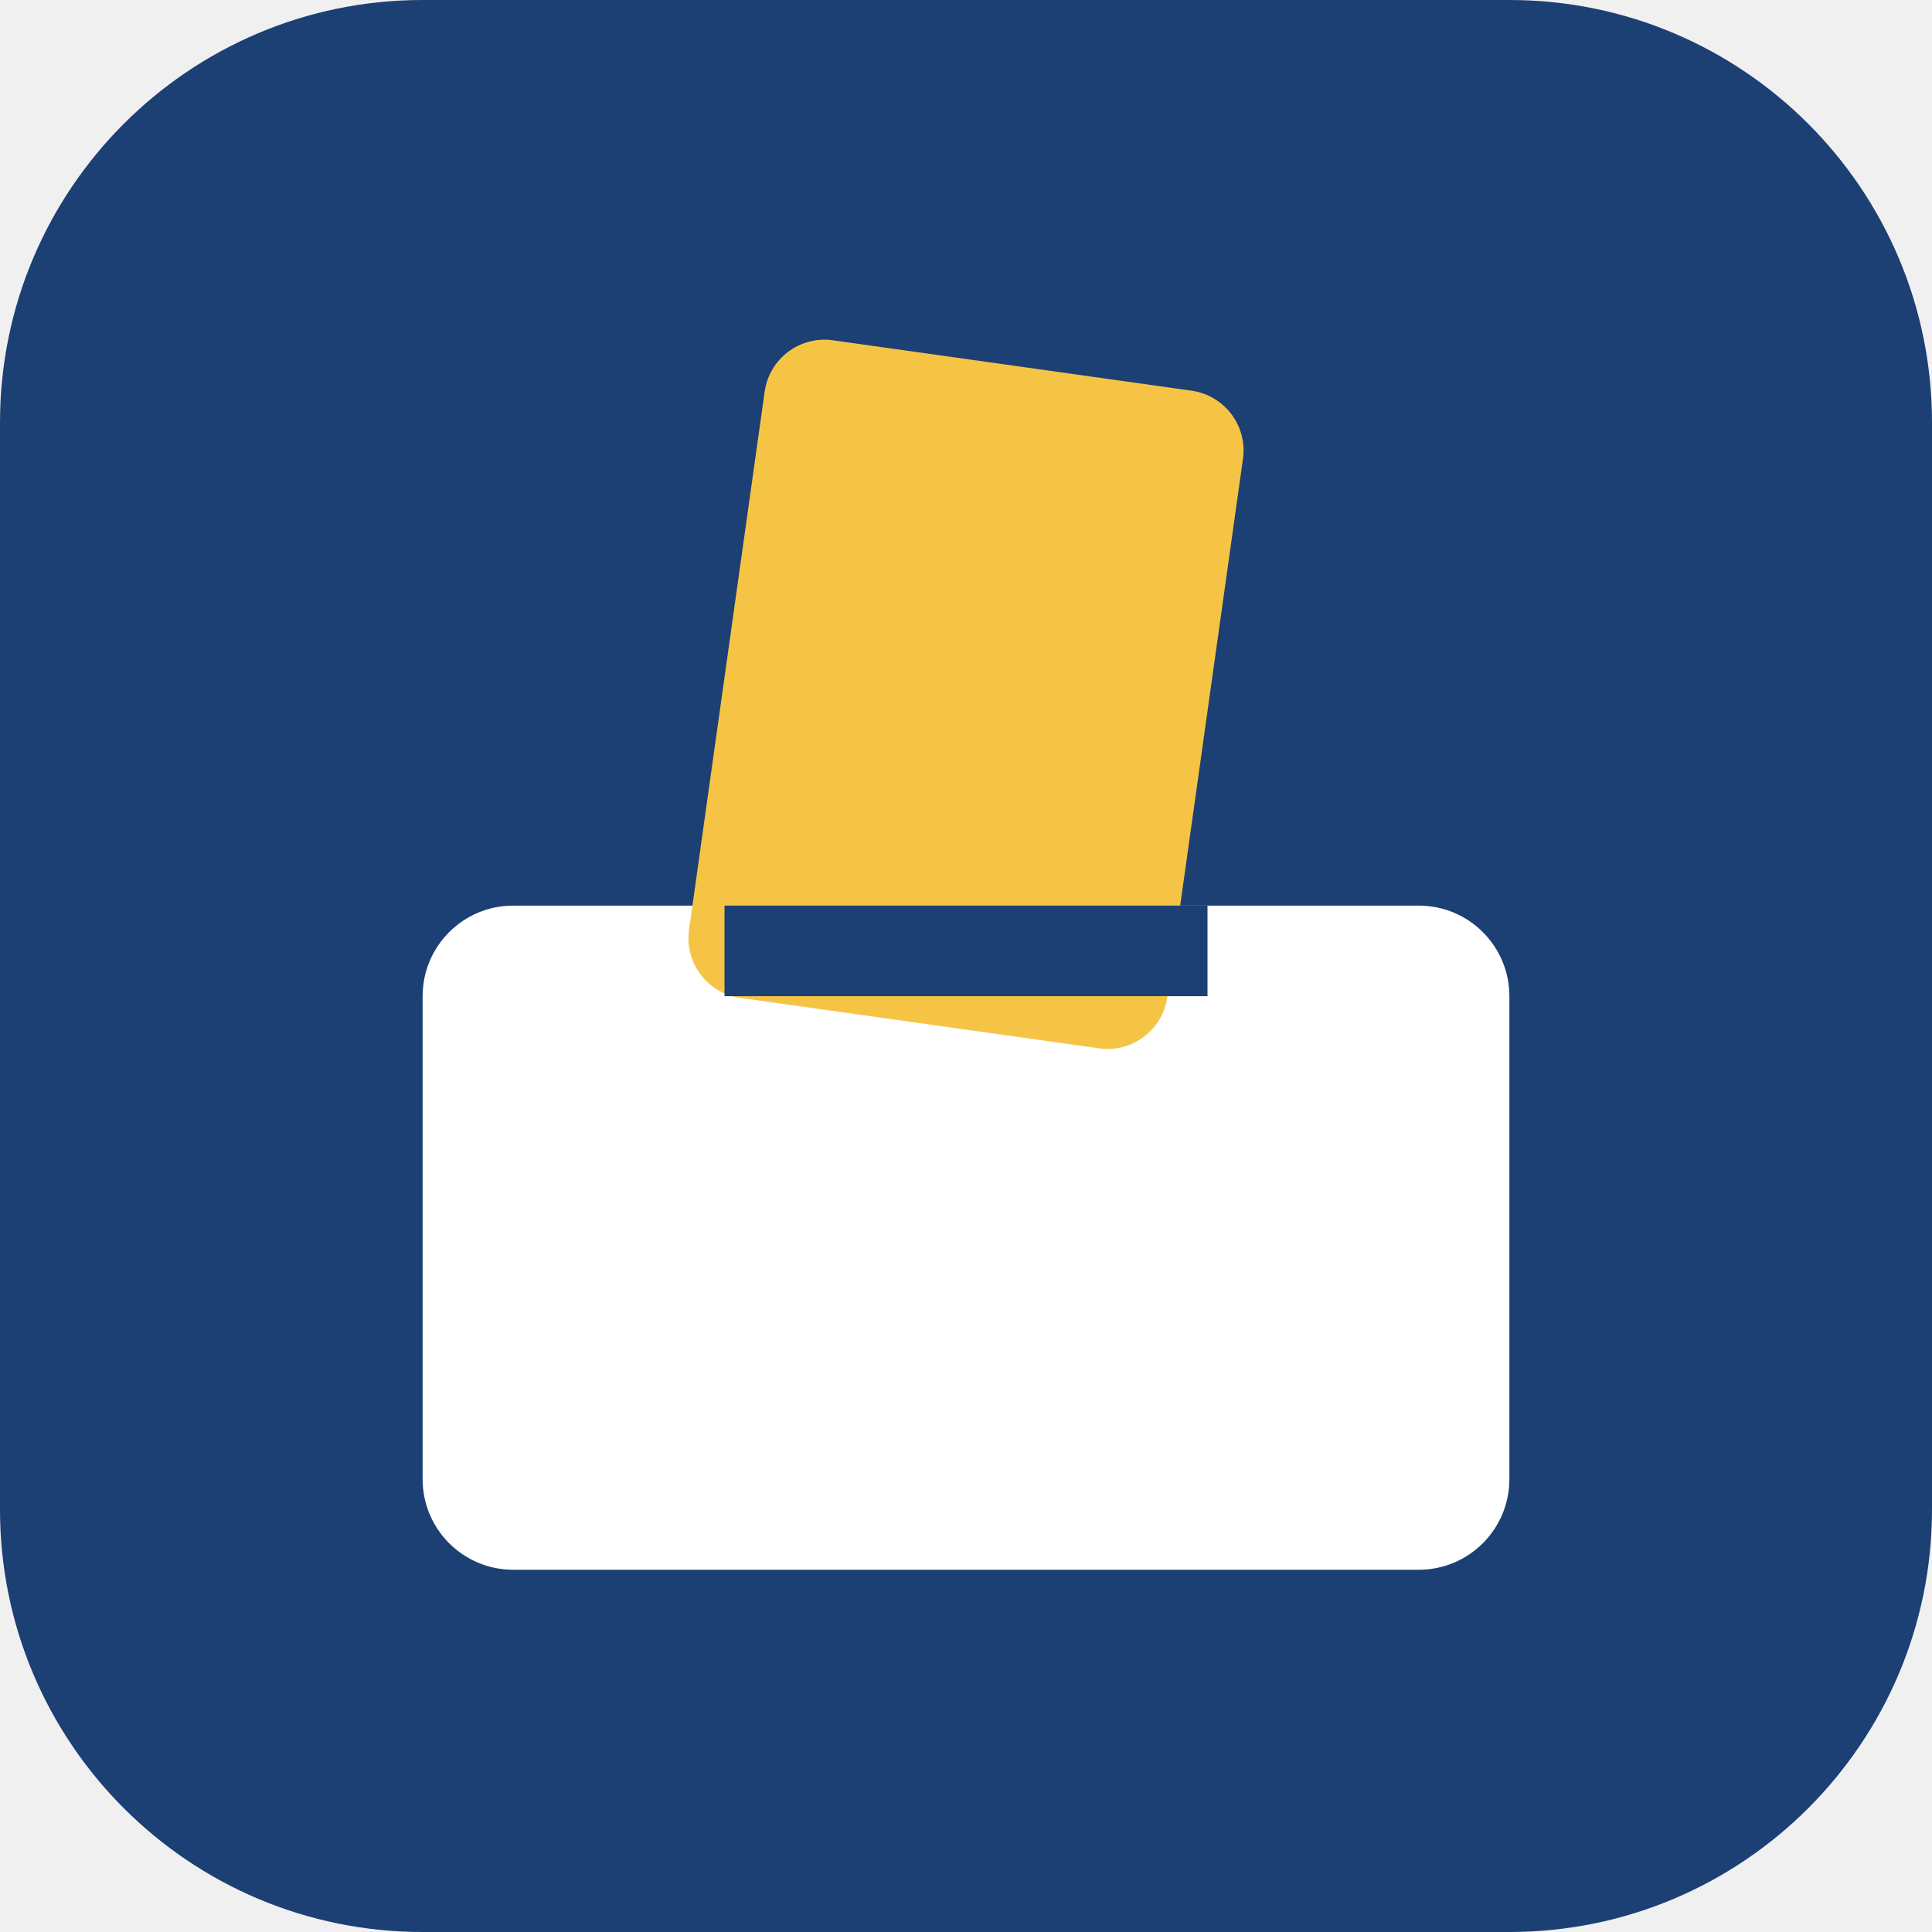
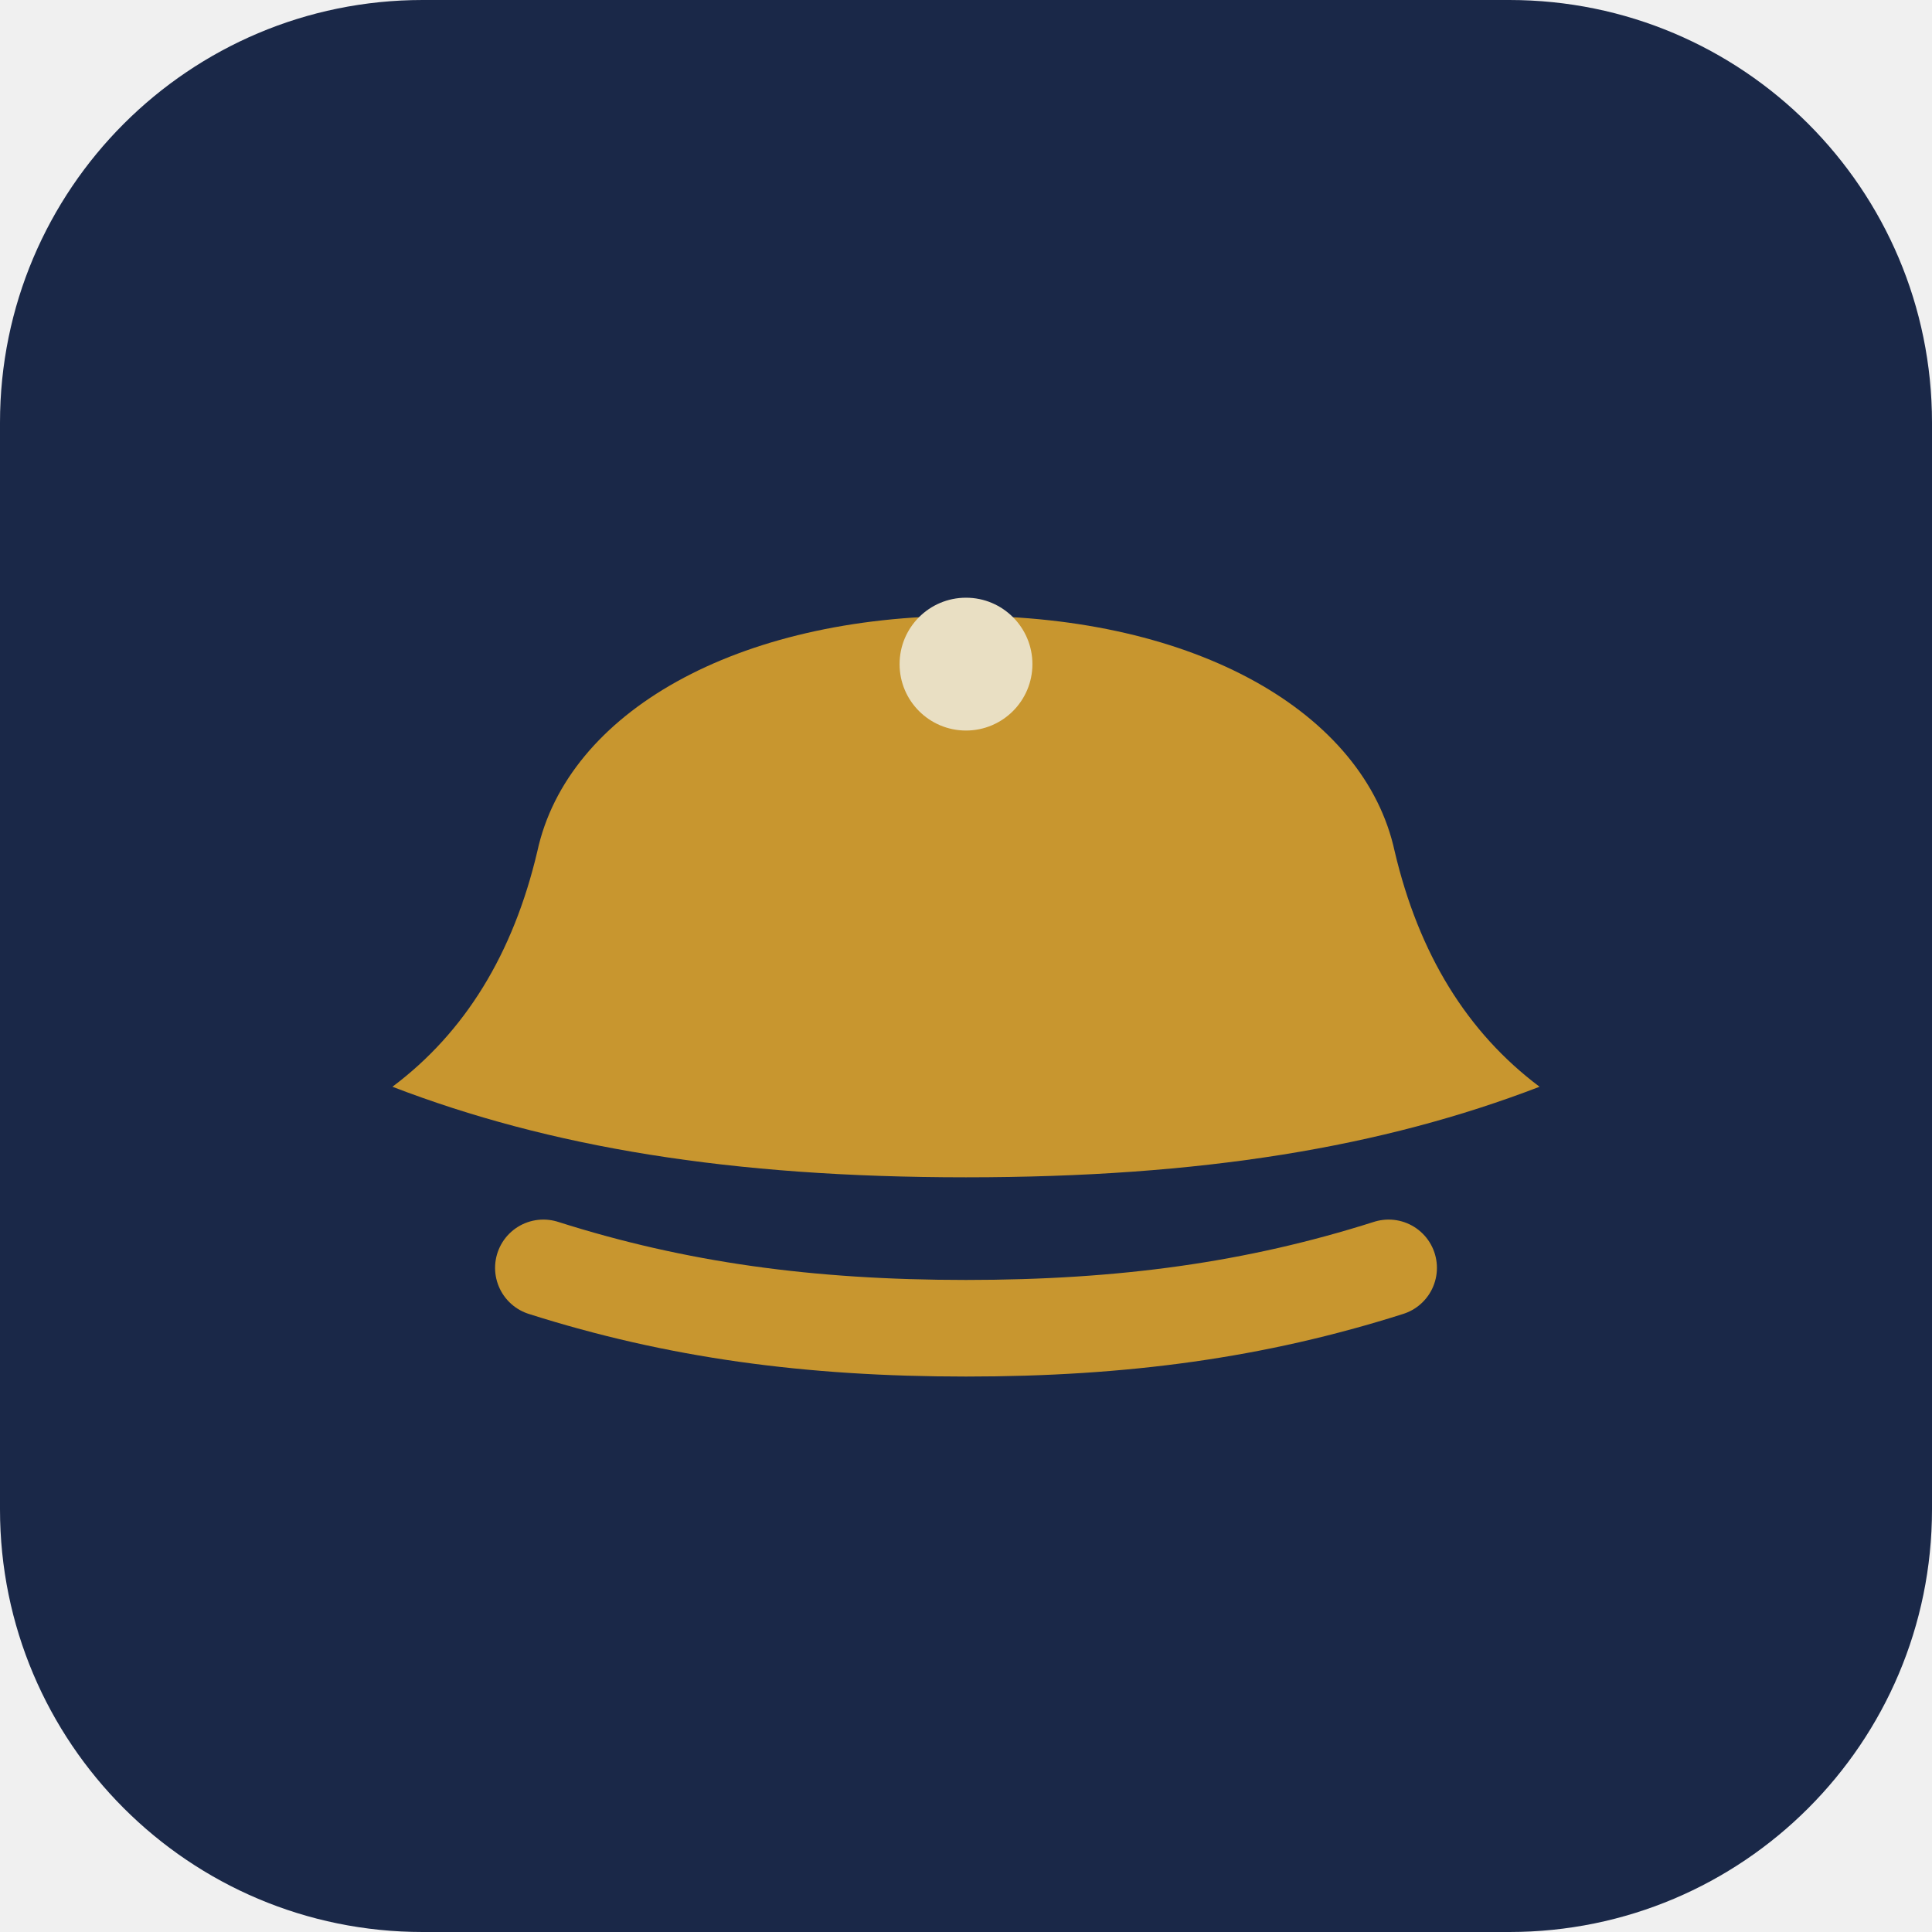
<svg xmlns="http://www.w3.org/2000/svg" viewBox="0 0 64 64">
-   <rect width="64" height="64" rx="14" fill="#1c3f74" />
-   <rect x="14" y="30" width="36" height="22" rx="3" fill="#fff" />
-   <rect x="24" y="12" width="16" height="22" rx="2" fill="#f6c445" transform="rotate(8 32 23)" />
-   <rect x="24" y="30" width="16" height="3" fill="#1c3f74" />
+   <rect width="64" height="64" rx="14" fill="#1a2848" />
+   <g transform="translate(8 9) scale(2)">
+     <path d="M2.5 13.5c2.6 1 5.6 1.5 9.5 1.5s6.9-.5 9.5-1.5c-1.2-.9-2-2.2-2.4-3.9-.5-2.3-3.3-3.9-7.1-3.9S5.4 7.3 4.9 9.6c-.4 1.7-1.2 3-2.4 3.9z" fill="#c8962f" />
+     <path d="M5 16.5c2.2.7 4.4 1 7 1s4.8-.3 7-1" fill="none" stroke="#c8962f" stroke-width="1.6" stroke-linecap="round" />
+   </g>
+   <circle cx="32" cy="22" r="2.2" fill="#e9dfc3" />
</svg>
